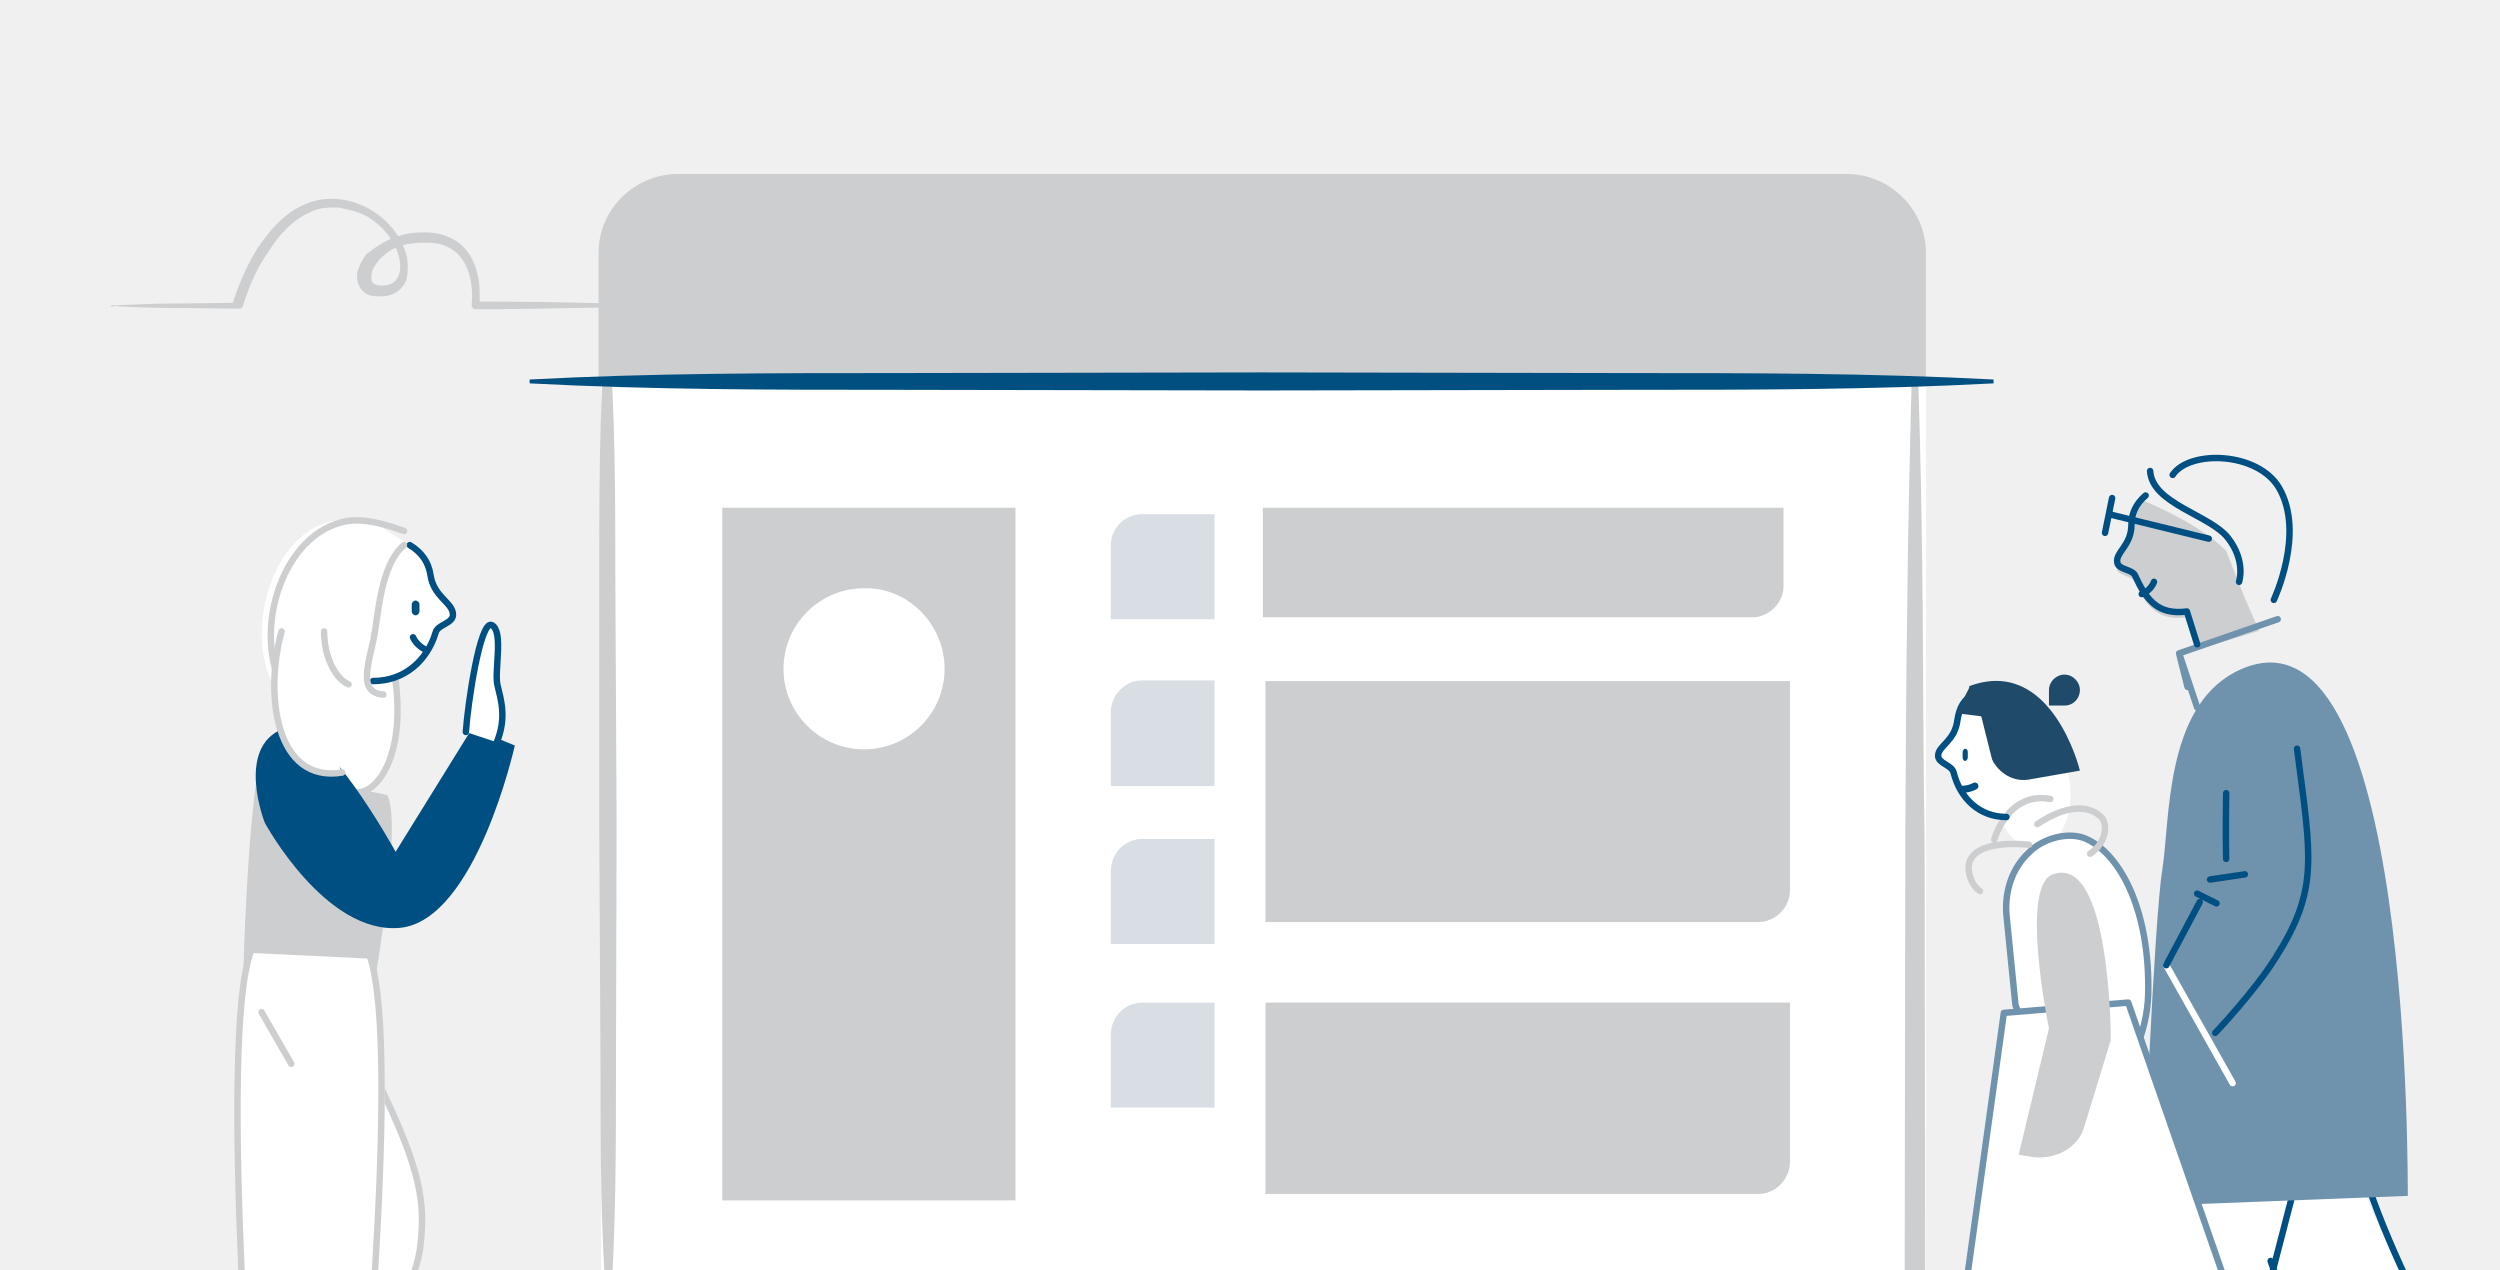
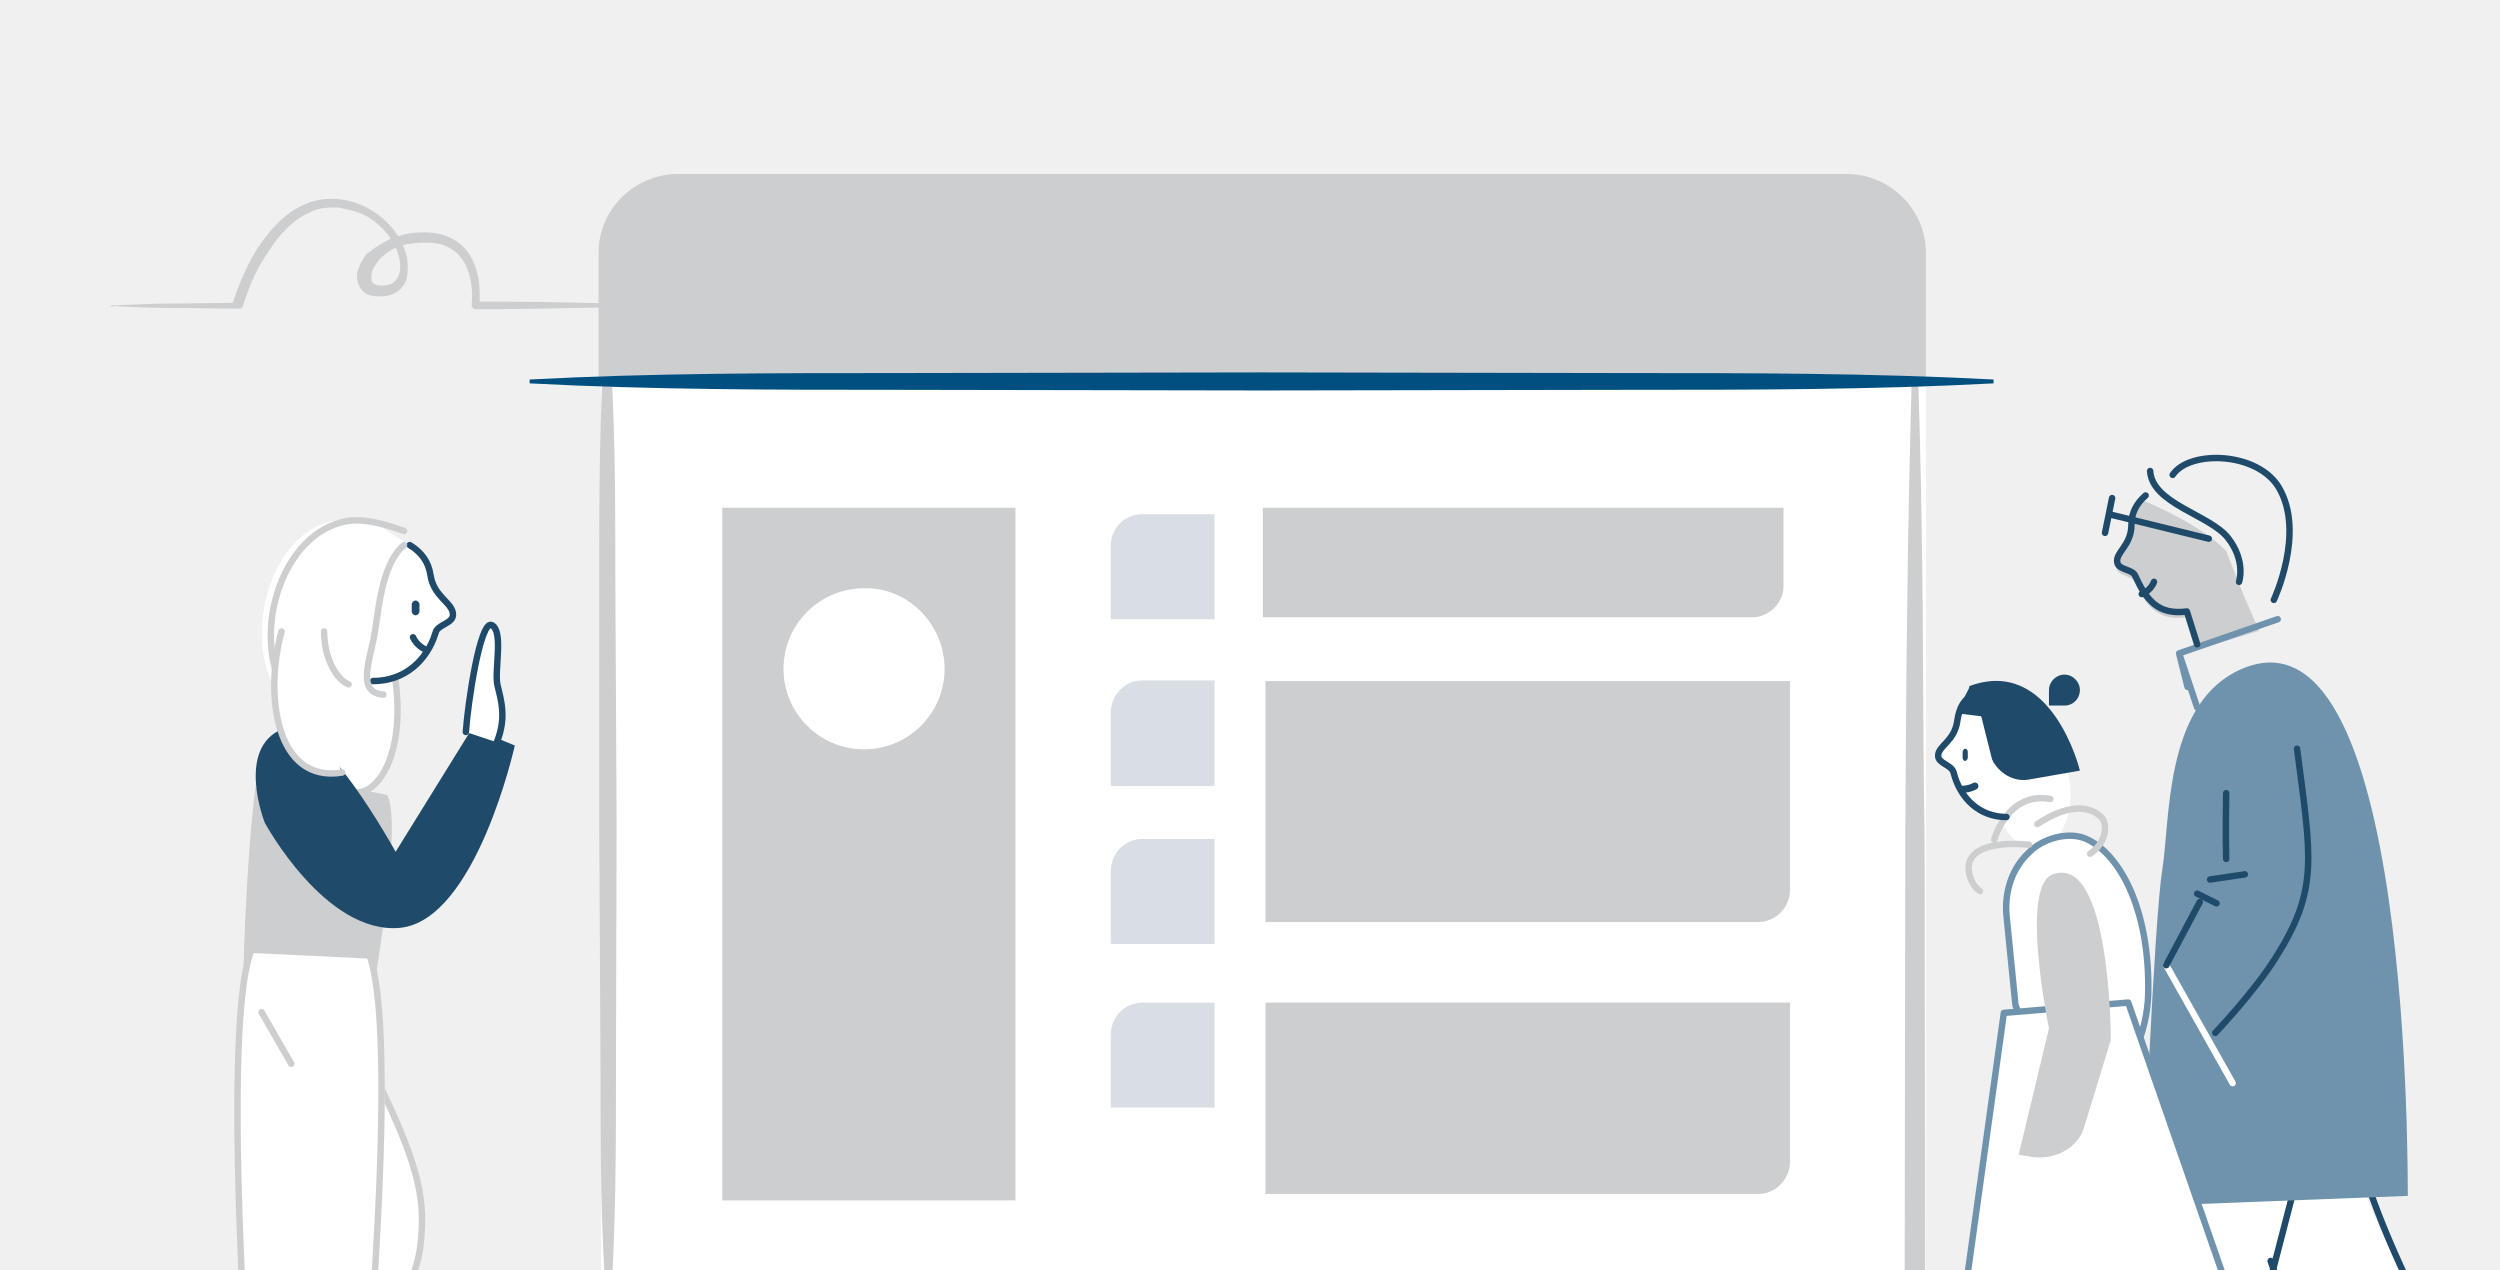
<svg xmlns="http://www.w3.org/2000/svg" id="Layer_1" viewBox="0 0 388 197">
-   <style>.st0{fill:#fff}.st1{fill:#CCCED0}.st2{fill:#CCCED0}.st5{fill:#D8DEE4}.st7,.st8{fill:none;stroke:#CCCED0;stroke-linecap:round;stroke-linejoin:round}.st8{stroke:#004f82}.st9{fill:#004f82}.st10{fill:none;stroke:#6F93AD;stroke-linecap:round;stroke-linejoin:round}.st12{fill:#204A69}</style>
+   <style>.st0{fill:#fff}.st1{fill:#CCCED0}.st2{fill:#CCCED0}.st5{fill:#D8DEE4}.st7,.st8{fill:none;stroke:#CCCED0;stroke-linecap:round;stroke-linejoin:round}.st8{stroke:#204A69}.st9{fill:#204A69}.st10{fill:none;stroke:#6F93AD;stroke-linecap:round;stroke-linejoin:round}.st12{fill:#204A69}</style>
  <path class="st0" d="M51 120l-6-14.3 1-14.4L57.9 81l5.7 3.6 1.1 5.4-3.9 12.9.9 7-5.4 10.9-4.6 3.1-.7-3.9z" />
  <ellipse transform="rotate(-5.957 315.248 122.371)" class="st0" cx="315.3" cy="122.4" rx="6" ry="9.3" />
  <path class="st0" d="M93.3 58.3h205.6v146H93.3v-146z" />
  <path class="st1" d="M17.3 47.4c3.3-.1 6.4-.3 9.7-.3s6.4-.1 9.7-.1l-.7.4c1-3.1 2.2-6.1 4-8.9 1.8-2.7 4-5.3 7.1-6.7 6.5-3 14.6 1.5 16.1 8.3.1.9.1 1.8 0 2.7s-.7 1.9-1.6 2.5c-.9.6-1.9.7-2.8.7s-2.1-.1-2.8-1.2c-.7-.9-.7-2.2-.4-3 .3-.9.7-1.6 1.3-2.4 1.6-1.2 3.1-2.2 4.8-2.7 1.6-.6 3.4-.7 5.1-.6 1.6.1 3.4.7 4.8 1.9 1.3 1.2 2.1 2.8 2.5 4.5.4 1.6.4 3.3.3 5l-.6-.7c7 0 14 .1 21 .3.1 0 .3.1.3.3s-.1.3-.3.3c-7 .1-14 .3-21 .3-.3 0-.6-.3-.6-.6.3-3-.3-6.4-2.4-8.2-1-.9-2.5-1.5-4-1.5-1.5-.1-3 0-4.5.4-1.3.4-2.7 1.3-3.6 2.4-.4.6-.9 1.2-1 1.8s-.1 1.2.1 1.5c.4.7 2.5.7 3.3 0 .9-.6 1.2-2.1.9-3.6-.6-2.8-2.7-5.3-5.2-6.7-1.3-.7-2.8-1-4.3-1.3-1.5 0-3 0-4.3.7-2.8 1.2-4.9 3.6-6.5 6.1-1.8 2.5-3.1 5.5-4 8.5-.1.3-.3.4-.6.4-3.3 0-6.4-.1-9.7-.1s-6.4-.1-9.7-.3c-.4.2-.5.2-.4-.1-.1.1 0 0 0 0" />
  <path class="st0" d="M94.1 203.5l-.2-151.6" />
  <path class="st1" d="M94.2 203.5c-1-12.6-1-25.3-1-37.9l-.2-37.9V89.8c0-12.6 0-25.3.9-37.9h.6c1 12.6 1 25.3 1 37.9l.2 37.9-.1 37.9c0 12.6 0 25.3-.9 37.9h-.5z" />
  <path class="st0" d="M297.9 58.7v142.9H121.7" />
  <path class="st1" d="M297.7 58.8c.4 11.9.6 24 .7 35.9s.1 24 .3 35.9l.1 72v1.7h-1.6l-43.9.2-43.9-.2-43.9-.2c-14.6-.2-29.3-.3-43.9-1.2v-.8c14.6-.9 29.3-1.1 43.9-1.2l43.9-.2 43.9-.2 43.9.2-1.6 1.7.1-72c.1-11.9.1-24 .3-35.9.1-11.9.4-24 .7-35.9h.9v.2h.1z" />
  <path class="st2" d="M92.9 58.7V39.2c0-6.7 5.6-12.2 12.3-12.2h181.4c6.7 0 12.3 5.5 12.3 12.2v19.4h-206v.1z" />
  <path d="M309.4 58.7h-227" fill="#ddf8ff" />
  <path d="M309.4 59.5c-18.9 1-37.8 1-56.8 1l-56.8.1-56.8-.1c-18.9 0-37.8 0-56.8-1v-.6c18.9-1 37.8-1 56.8-1l56.8-.1 56.8.1c18.9 0 37.8 0 56.8 1v.6z" fill="#004f81" />
  <path class="st1" d="M112.1 186.3h45.5V78.8h-45.5m159.9 17h-76v-17h80.8V91c0 2.5-2.2 4.8-4.8 4.8" />
  <path class="st5" d="M188.7 96.1h-16.3V84.7c0-2.8 2.2-4.9 4.9-4.9h11.2v16.3h.2z" />
  <path class="st1" d="M272.9 185.3h-76.5v-29.7h81.4v24.7c0 2.7-2.2 5-4.9 5" />
  <path class="st5" d="M188.7 171.9h-16.3v-11.3c0-2.8 2.2-5 4.9-5h11.2v16.3h.2zm0-25.4h-16.3v-11.3c0-2.8 2.2-5 4.9-5h11.2v16.3h.2z" />
  <path class="st1" d="M272.9 143.1h-76.5v-37.4h81.4v32.5c0 2.6-2.2 4.9-4.9 4.9" />
  <path class="st5" d="M188.7 122h-16.3v-11.4c0-2.8 2.2-5 4.9-5h11.2V122h.2z" />
  <path class="st0" d="M146.6 103.8c0 6.9-5.6 12.5-12.5 12.5s-12.5-5.6-12.5-12.5 5.6-12.5 12.5-12.5c6.8-.2 12.5 5.6 12.5 12.5" />
  <path d="M.1 237.3c34.1-.7 68.3-.8 102.4-1l102.4-.1 102.4.3 51.2.3 25.6.1 25.6.3c.1 0 .3.3.3.5s-.1.5-.3.5l-25.7.3-25.6.1-51.2.3-102.4.1-102.2-.1c-34.1-.1-68.3-.3-102.4-1 0 0-.1-.1-.1-.3-.1-.1 0-.3 0-.3" fill="#e9eff4" />
  <path class="st1" d="M340.8 100.9l-1.6-5.1c-4.3.6-6.2-1.8-7.9-5.5-.5-1-2.6-.9-2.8-2.1-.2-1.6 2.3-2.7 2.2-5.9 0-1.8.3-4.2 2.2-4.5 0 0 8.4 3.4 12.6 7.7 1.9 4.9 2.9 7.3 2.9 7.3l2.2 5.1-9.8 3z" />
  <path class="st0" d="M103.9 65.7c0 1.2-1.1 2.2-2.3 2.2s-2.3-1-2.3-2.2 1.1-2.2 2.3-2.2 2.3 1 2.3 2.2M59.2 169c6 12.5 6.9 17.6 6 24.7-1 7.1-7.3 16.5-7.3 16.5" />
  <path class="st7" d="M59.2 169c6 12.5 6.9 17.6 6 24.7-1 7.1-7.3 16.5-7.3 16.5" />
  <path class="st2" d="M40.1 119.1c-1.8 10.7-2.3 30.8-2.3 30.8l20.6.9s4-23.1 1.7-27.4" />
  <path class="st0" d="M61.4 105.7c1.8 14.4-5.1 19.3-7.4 16.5" />
  <path class="st7" d="M61.4 105.7c1.8 14.4-5.1 19.3-7.4 16.5" />
  <path class="st0" d="M63.6 84.6c1.8 1.1 2.9 2.6 3.2 4.6.5 3.5 3.5 4.3 3.5 6.2 0 1.4-2.4 1.5-2.7 2.8-1.3 4.3-4.8 7.5-9.7 7.5" />
  <path class="st8" d="M63.6 84.6c1.8 1.1 2.9 2.6 3.2 4.6.5 3.5 3.5 4.3 3.5 6.2 0 1.4-2.4 1.5-2.7 2.8-1.3 4.3-4.8 7.5-9.7 7.5m6.2-6.8c.6 1.4 2.1 2 2.1 2" />
  <path class="st9" d="M64.5 95.5c-.3 0-.6-.3-.6-.6v-1.1c0-.3.3-.6.6-.6s.6.3.6.6v1.1c0 .3-.3.6-.6.6m-20.6 17.6c5.7-2.4 17.5 19.1 17.5 19.1L73.3 113l6.6 2.7s-6 27.1-17.8 28.3c-11.6 1.1-21-16.3-21-16.3s-4.6-11.6 2.8-14.6" />
  <path class="st0" d="M27.2 224.8l12-15.4.7 28.7z" />
  <path class="st0" d="M39 147.9c-5.5 13.4.9 90.2.9 90.2h15.5s7.8-73.8 2.4-89.3" />
  <path class="st7" d="M39 147.5c-5.3 13.2.9 88.7.9 88.7H55s7.6-72.5 2.4-87.8m5.3-63.8c-3.7 3.1-4 11.1-4.7 14.5-.9 4.3-2.4 8.4 1.5 8.7" />
  <path class="st0" d="M42.1 105.7c-3.9-8.6.3-22.9 9.4-24.8 3-.6 6.6.9 8.3 1.5" />
  <path class="st7" d="M43.6 106.2c-4.2-8.8.3-23.4 10.1-25.3 3.3-.6 7.2.9 9 1.5M37.5 211.2l-10.3 13.6L40 238.1" />
  <path class="st0" d="M72.3 113.6c.3-4.4 2.2-17.3 4-16.6 1.9.9.4 7.1.9 9.3.5 2.2 1.5 5-.1 8.9" />
  <path class="st8" d="M72.3 113.6c.3-4.4 2.2-17.3 4-16.6 1.9.9.4 7.1.9 9.3.5 2.2 1.5 5-.1 8.9" />
  <path class="st0" d="M50.2 98c0 3.8 1.4 7 2.9 7.7" />
  <path class="st7" d="M50.3 98c0 4 1.8 7.4 3.8 8.2m-13.5 50.9l4.6 8" />
  <path class="st0" d="M43.7 98c-2.7 9.8-.9 23.6 9.4 21.9" />
  <path class="st7" d="M43.7 98c-2.7 9.8-.9 23.6 9.4 21.9" />
  <path class="st0" d="M311.4 142l1.4 14s7.9 19.8 1.4 12.3c8.7 9.9 18.9-2.4 19.2-14 .3-12.8-4.2-21.5-9.4-24-2.8-1.4-7-.2-9.1 2-2.6 2.4-3.8 6-3.5 9.7" />
  <path class="st10" d="M311.4 142l1.4 14s7.9 19.8 1.4 12.3c8.7 9.9 18.9-2.4 19.2-14 .3-12.8-4.2-21.5-9.4-24-2.8-1.4-7-.2-9.1 2-2.6 2.4-3.8 6-3.5 9.7z" />
  <path class="st7" d="M318.2 124c-6.6-1.2-8.7 6.3-8.7 6.3m5.4.8c-2.8-.3-8.5-.3-9.3 2.9-.3 1.2.3 3.4 1.7 4.3m8.9-10.4c3.4-2.3 7.4-3.5 9.9-1.1 1.1 1.1.8 4-1.7 5.7" />
  <path class="st0" d="M342.4 237.1l10.4-40.2s14.3 28.8 22.3 38.3l9.9-14.8s-18-31.6-18.5-37.6l-30.3 2.3-9.5 50.1 15.7 1.9z" />
  <path class="st8" d="M365.3 170.9c-1.9 12.9 19.7 49.5 19.7 49.5l-9.9 14.8s-18.9-27.8-22.7-39.5" />
  <path class="st8" d="M336.2 186.7l-9.5 48.5 15.7 1.9 14.9-57.5" />
  <path d="M346.9 104.3c-10.9 5.7-10.1 22.9-11.3 30.6-1.3 7.8-3.1 52.3-3.1 52.3l41.2-1.6c-.1 0 1.1-95.7-26.8-81.3" fill="#6F93AD" />
  <path class="st2" d="M309.4 190.1l-7 40.9c-.1 1.2-1.1 2.1-2.3 2.3-2 .3-5 1.2-5 3.8 0 .6 5.2.9 9.2 1.1 2.6 0 5-1.7 5.7-4.4l11.9-40" />
  <path class="st2" d="M319 195.5l22.4 34.9c.7 1.1.6 2.4-.1 3.3-1.3 1.7-3 4.5-1.2 6.3.4.5 4.5-3 7.6-5.9 2.1-1.8 2.5-4.8 1.3-7.2l-18.1-37.7" />
  <path class="st12" d="M305.6 106.5l3.2 10.5c.9 2.7 3.4 4.4 6 4l8-1.4c0-.1-4.4-17.9-17.2-13.1" />
  <path class="st8" d="M334.3 90.3c-.5 1.4-1.9 1.9-1.9 1.9" />
  <path class="st0" d="M311 157.2l-8.3 59.8 46.9-5.9-19.3-55.5-19.3 1.6z" />
  <path class="st10" d="M311 157.2l-8.3 59.8 46.9-5.9-19.3-55.5-19.3 1.6z" />
  <path class="st2" d="M318.6 135.7c-5.2 1.8-.6 23.9-.6 23.9l-4.7 19.6 1.7.3c3.8.7 7.6-1.3 8.5-4.7l4.1-13.4c0-.1 0-29-9-25.7" />
  <path class="st8" d="M356.5 116.2c2.2 17 3.4 21.8-3.3 32.4-3.3 5.3-9.4 11.7-9.4 11.7m1.7-37.2s-.1 7.1 0 10.2m-2.5 3.2l5.4-.8m-7.4 3l3 1.5" />
  <path d="M336.2 149.8l10.3 18.3" fill="none" stroke="#fff" stroke-linecap="round" stroke-linejoin="round" />
  <path class="st8" d="M341.4 140l-5.2 9.8m6.6-66.2l-15.5-3.8m.5-2.5l-1.1 5.4m7-9.6c.3 5.1 9.3 6.8 12.1 10.4 2.8 3.6 1.7 6.8 1.7 6.8" />
  <path class="st8" d="M337.2 73.7c2.6-3.9 13.2-3.6 16.5 2 4.1 7-.8 17.4-.8 17.4" />
  <path class="st10" d="M341 109.8l-2.8-8.4 15.3-5.3-15.3 5.3 1.3 5.2" />
  <path class="st8" d="M333 76.9c-1.4 1.2-2.2 2.7-2.2 4.5 0 3.3-2.5 4.3-2.2 5.9.2 1.2 2.4 1 2.8 2.1 1.7 3.7 3.5 6.1 8 5.5l1.6 5.1" />
  <path class="st12" d="M320.4 109.5H318v-2.4c0-1.3 1.1-2.4 2.4-2.4s2.4 1.1 2.4 2.4-1 2.4-2.4 2.4" />
  <path class="st0" d="M306.6 107.6c-1.9.9-2.5 2.3-2.8 4.1-.4 3.4-3 4-3 5.6 0 1.2 2.1 1.4 2.4 2.6 1 4 4 6.9 8.2 6.9" />
  <path class="st8" d="M306.6 107.6c-1.9.9-2.5 2.3-2.8 4.1-.4 3.4-3 4-3 5.6 0 1.2 2.1 1.4 2.4 2.6 1 4 4 6.9 8.2 6.9" />
-   <path d="M306.5 122c-.9.5-1.9.5-1.9.5" fill="none" stroke="#004f82" stroke-width="1.105" stroke-linecap="round" stroke-linejoin="round" />
+   <path d="M306.5 122c-.9.5-1.9.5-1.9.5" fill="none" stroke="#204A69" stroke-width="1.105" stroke-linecap="round" stroke-linejoin="round" />
  <path class="st12" d="M305.7 106.6c-.9 1.7-2 4.1-2 4.1l4.8.6-.2-3.1-2.6-1.6" />
  <path class="st9" d="M305 118.1c.2 0 .4-.3.4-.5v-.9c0-.3-.2-.5-.4-.5s-.4.3-.4.5v.9c0 .3.2.5.4.5" />
</svg>
